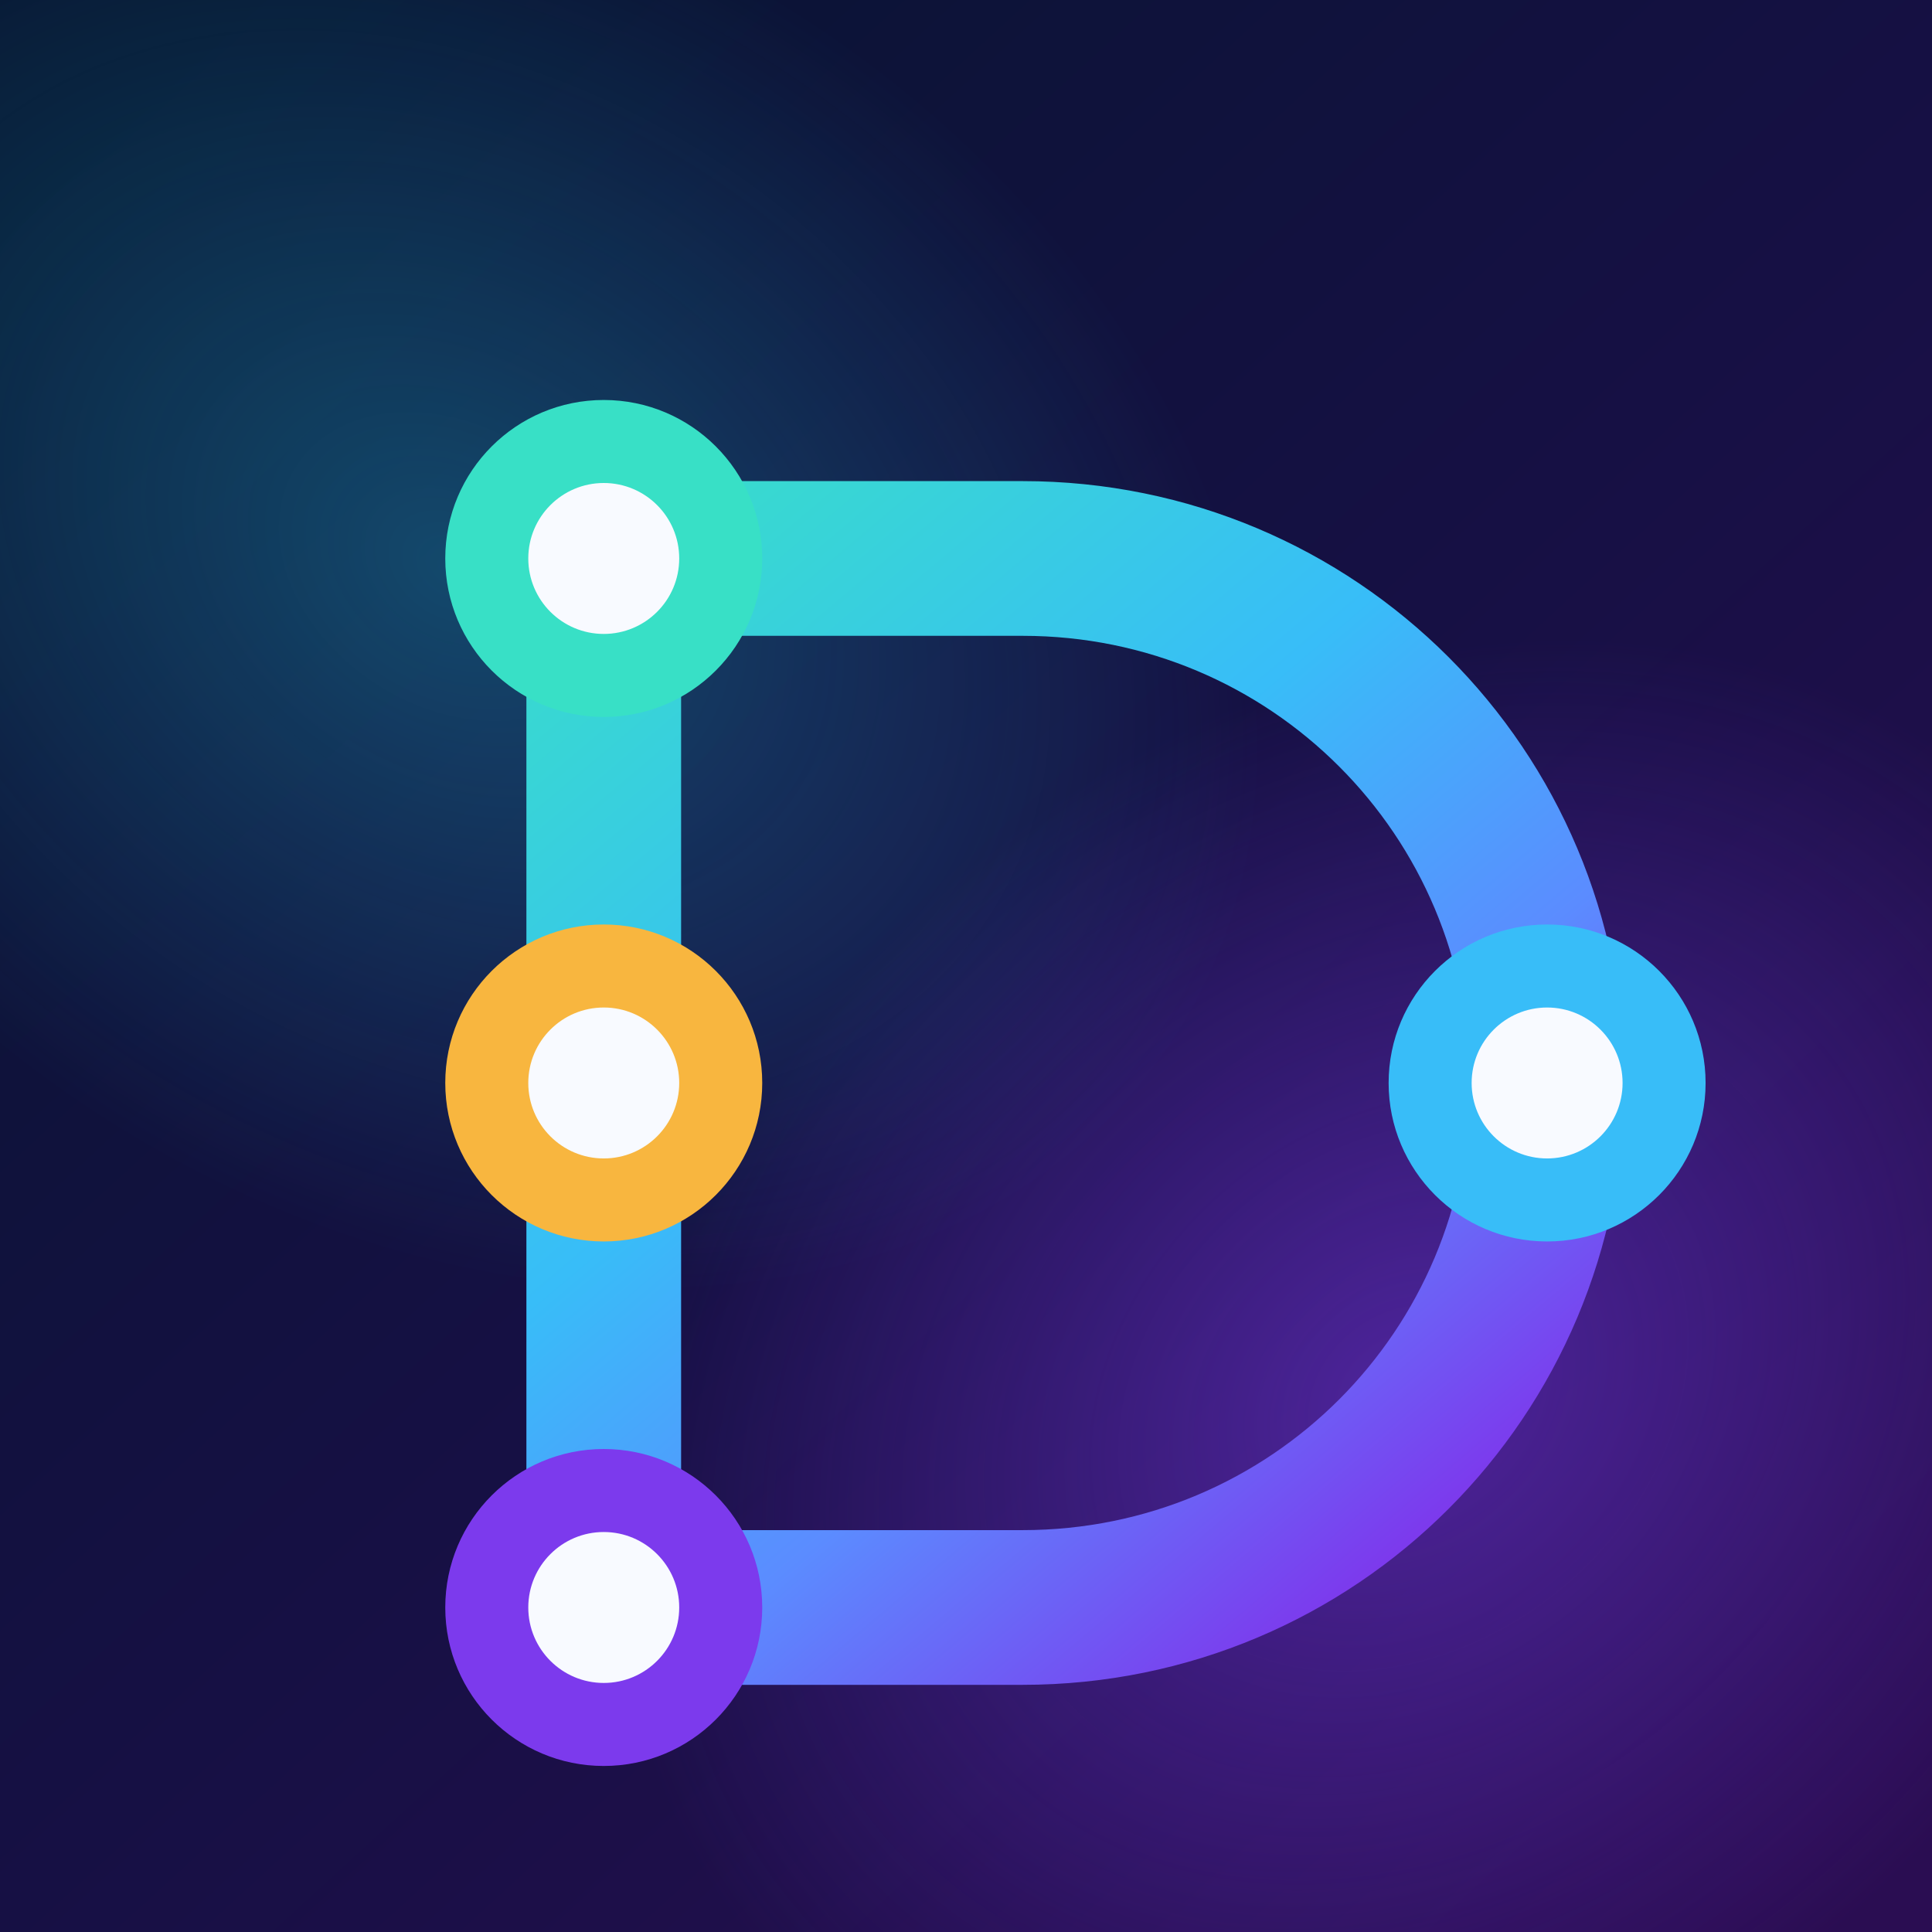
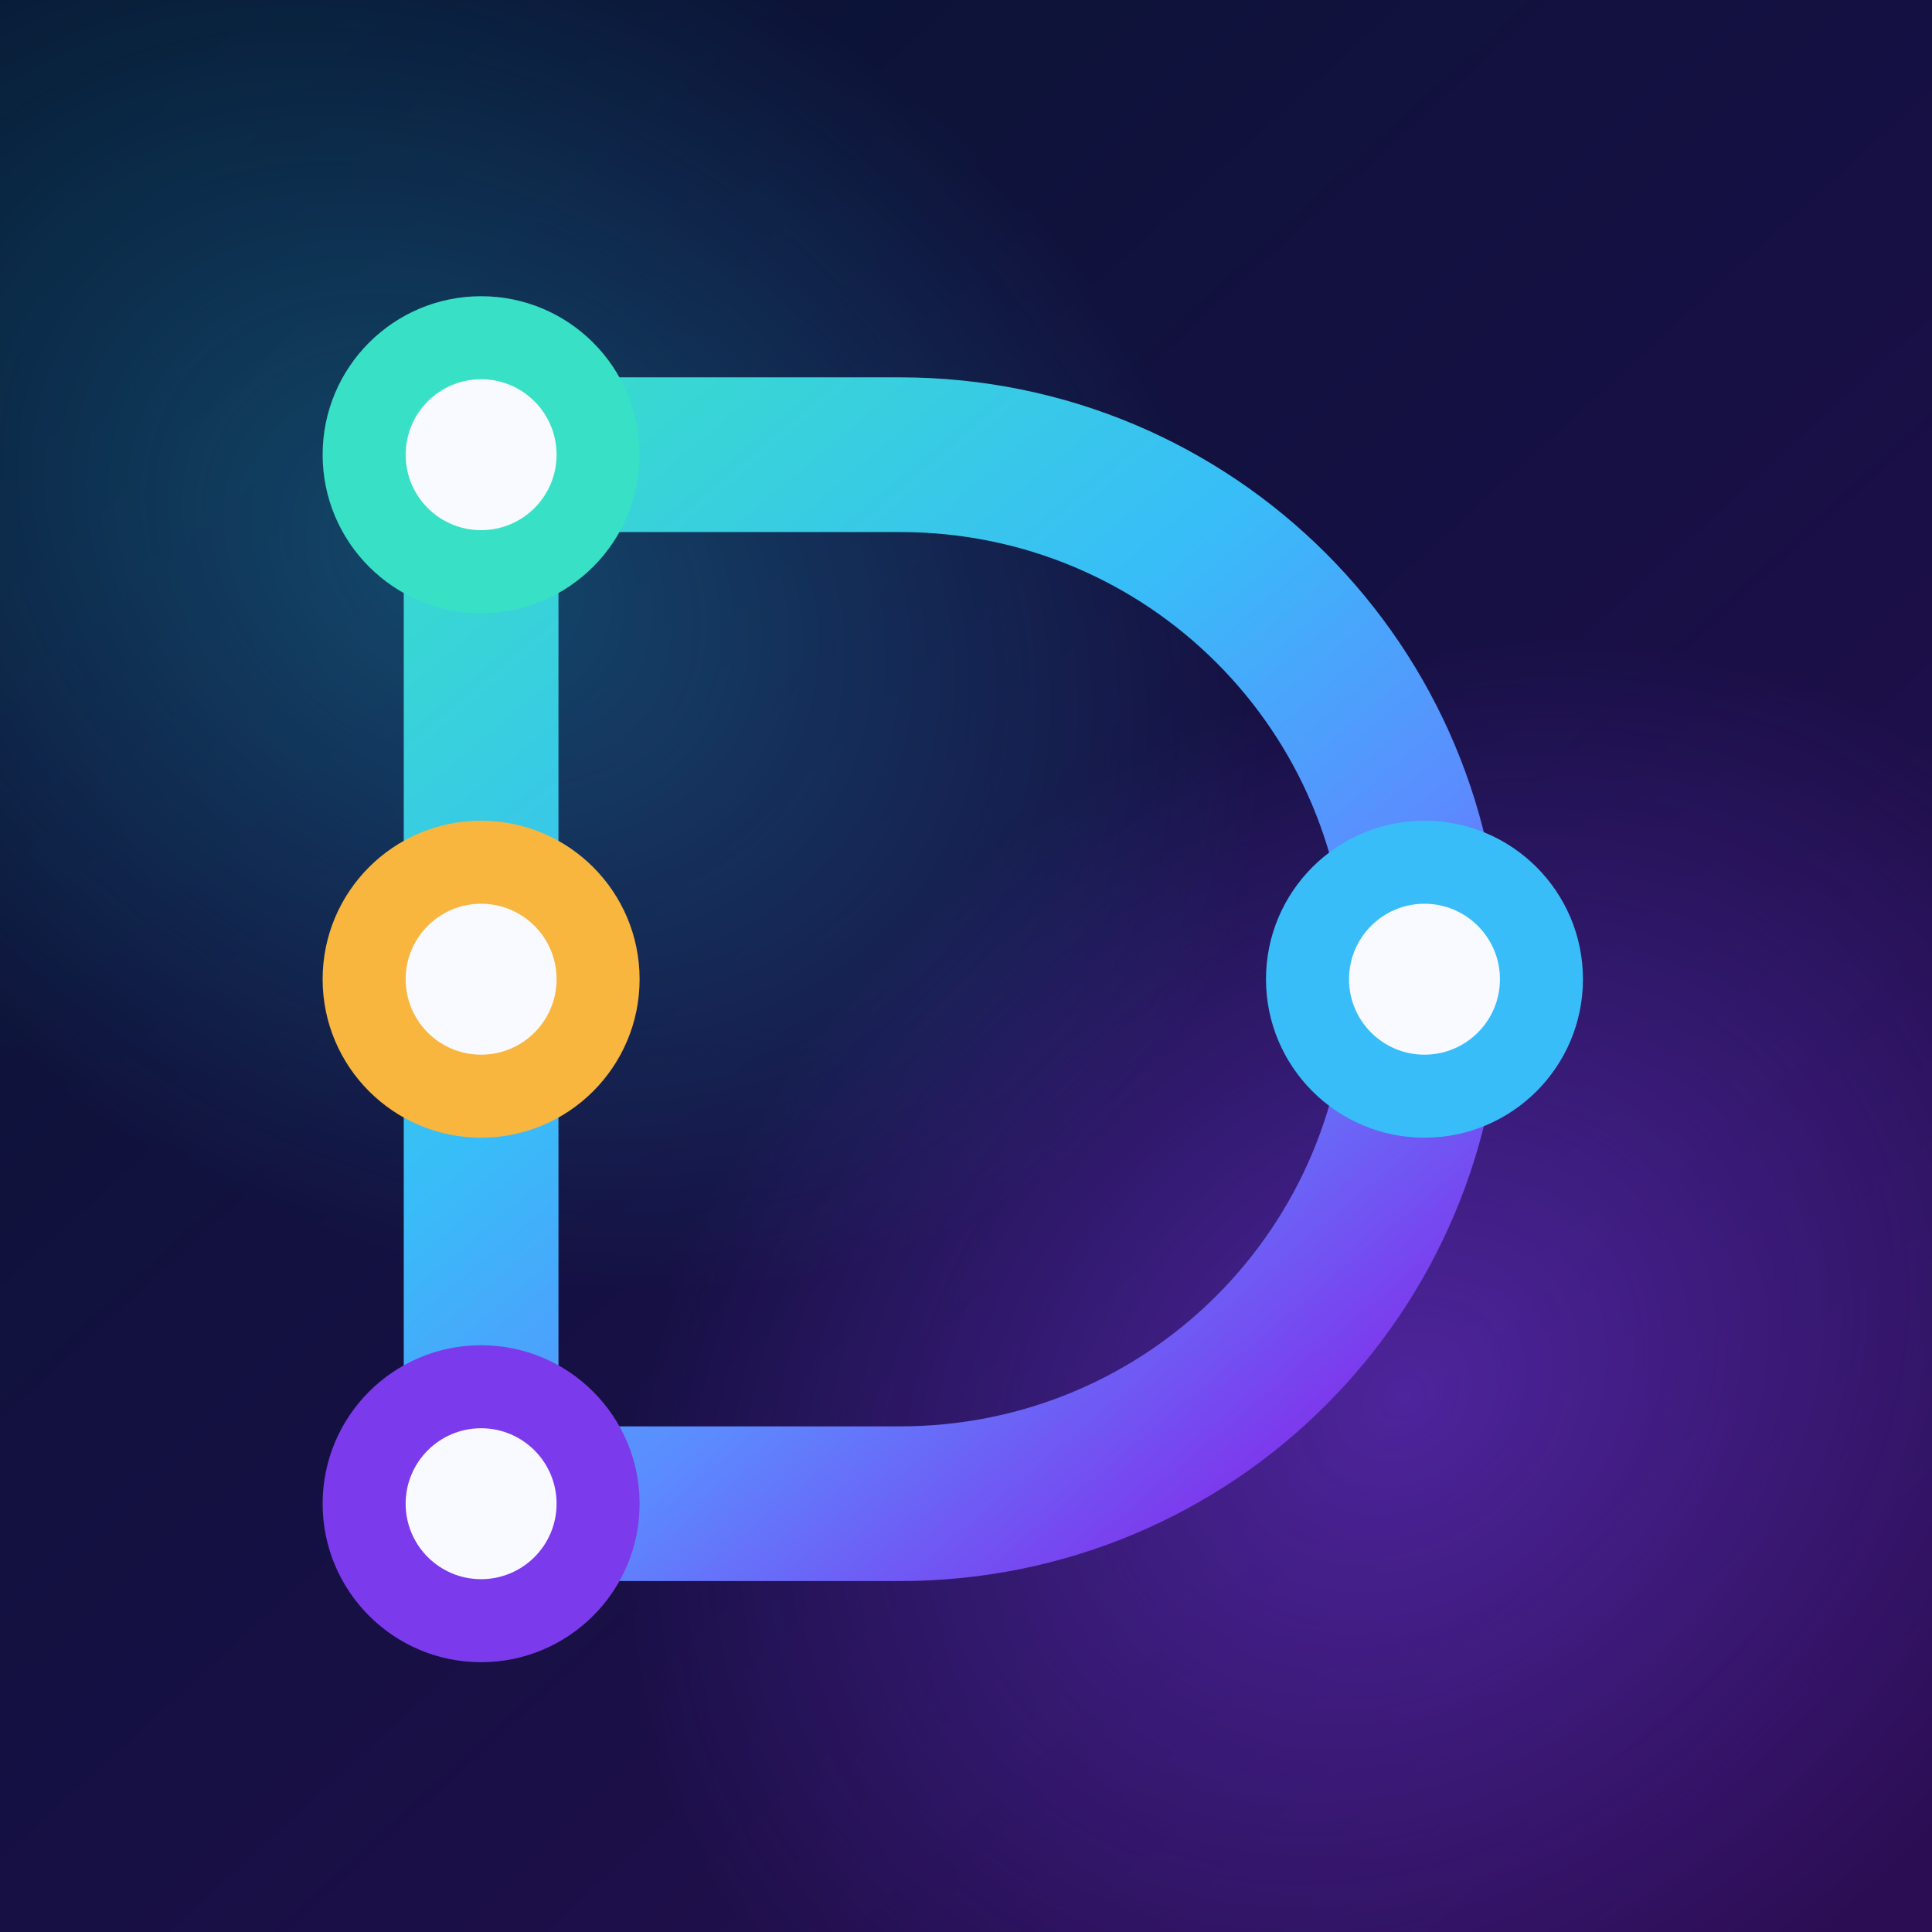
<svg xmlns="http://www.w3.org/2000/svg" viewBox="0 0 512 512">
  <defs>
    <linearGradient id="bg" x1="38" y1="18" x2="474" y2="494" gradientUnits="userSpaceOnUse">
      <stop stop-color="#071531" />
      <stop offset=".52" stop-color="#161044" />
      <stop offset="1" stop-color="#2A0D52" />
    </linearGradient>
    <radialGradient id="nebulaA" cx="0" cy="0" r="1" gradientTransform="translate(372 370) rotate(139) scale(224 182)" gradientUnits="userSpaceOnUse">
      <stop stop-color="#7C3AED" stop-opacity=".5" />
      <stop offset="1" stop-color="#7C3AED" stop-opacity="0" />
    </radialGradient>
    <radialGradient id="nebulaB" cx="0" cy="0" r="1" gradientTransform="translate(120 150) rotate(34) scale(230 174)" gradientUnits="userSpaceOnUse">
      <stop stop-color="#22D3EE" stop-opacity=".28" />
      <stop offset="1" stop-color="#22D3EE" stop-opacity="0" />
    </radialGradient>
    <linearGradient id="route" x1="150" y1="126" x2="382" y2="401" gradientUnits="userSpaceOnUse">
      <stop stop-color="#38E0C6" />
      <stop offset=".45" stop-color="#38BDF8" />
      <stop offset=".72" stop-color="#5B8CFF" />
      <stop offset="1" stop-color="#7C3AED" />
    </linearGradient>
  </defs>
  <rect width="512" height="512" fill="url(#bg)" />
  <rect width="512" height="512" fill="url(#nebulaA)" />
  <rect width="512" height="512" fill="url(#nebulaB)" />
-   <path d="M160 148H271C348 148 410 210 410 287C410 364 348 426 271 426H160" fill="none" stroke="url(#route)" stroke-width="41" stroke-linecap="round" stroke-linejoin="round" />
-   <path d="M160 148V426" fill="none" stroke="url(#route)" stroke-width="41" stroke-linecap="round" />
-   <circle cx="160" cy="148" r="42" fill="#38E0C6" />
-   <circle cx="160" cy="148" r="20" fill="#F8FAFF" />
-   <circle cx="160" cy="287" r="42" fill="#F8B63F" />
-   <circle cx="160" cy="287" r="20" fill="#F8FAFF" />
-   <circle cx="160" cy="426" r="42" fill="#7C3AED" />
-   <circle cx="160" cy="426" r="20" fill="#F8FAFF" />
-   <circle cx="410" cy="287" r="42" fill="#38BDF8" />
-   <circle cx="410" cy="287" r="20" fill="#F8FAFF" />
- </svg>
+   <g transform="translate(-32.5 -27.5)">\n  <path d="M160 148H271C348 148 410 210 410 287C410 364 348 426 271 426H160" fill="none" stroke="url(#route)" stroke-width="41" stroke-linecap="round" stroke-linejoin="round" />
+     <path d="M160 148V426" fill="none" stroke="url(#route)" stroke-width="41" stroke-linecap="round" />
+     <circle cx="160" cy="148" r="42" fill="#38E0C6" />
+     <circle cx="160" cy="148" r="20" fill="#F8FAFF" />
+     <circle cx="160" cy="287" r="42" fill="#F8B63F" />
+     <circle cx="160" cy="287" r="20" fill="#F8FAFF" />
+     <circle cx="160" cy="426" r="42" fill="#7C3AED" />
+     <circle cx="160" cy="426" r="20" fill="#F8FAFF" />
+     <circle cx="410" cy="287" r="42" fill="#38BDF8" />
+     <circle cx="410" cy="287" r="20" fill="#F8FAFF" />
+   </g>\n</svg>
